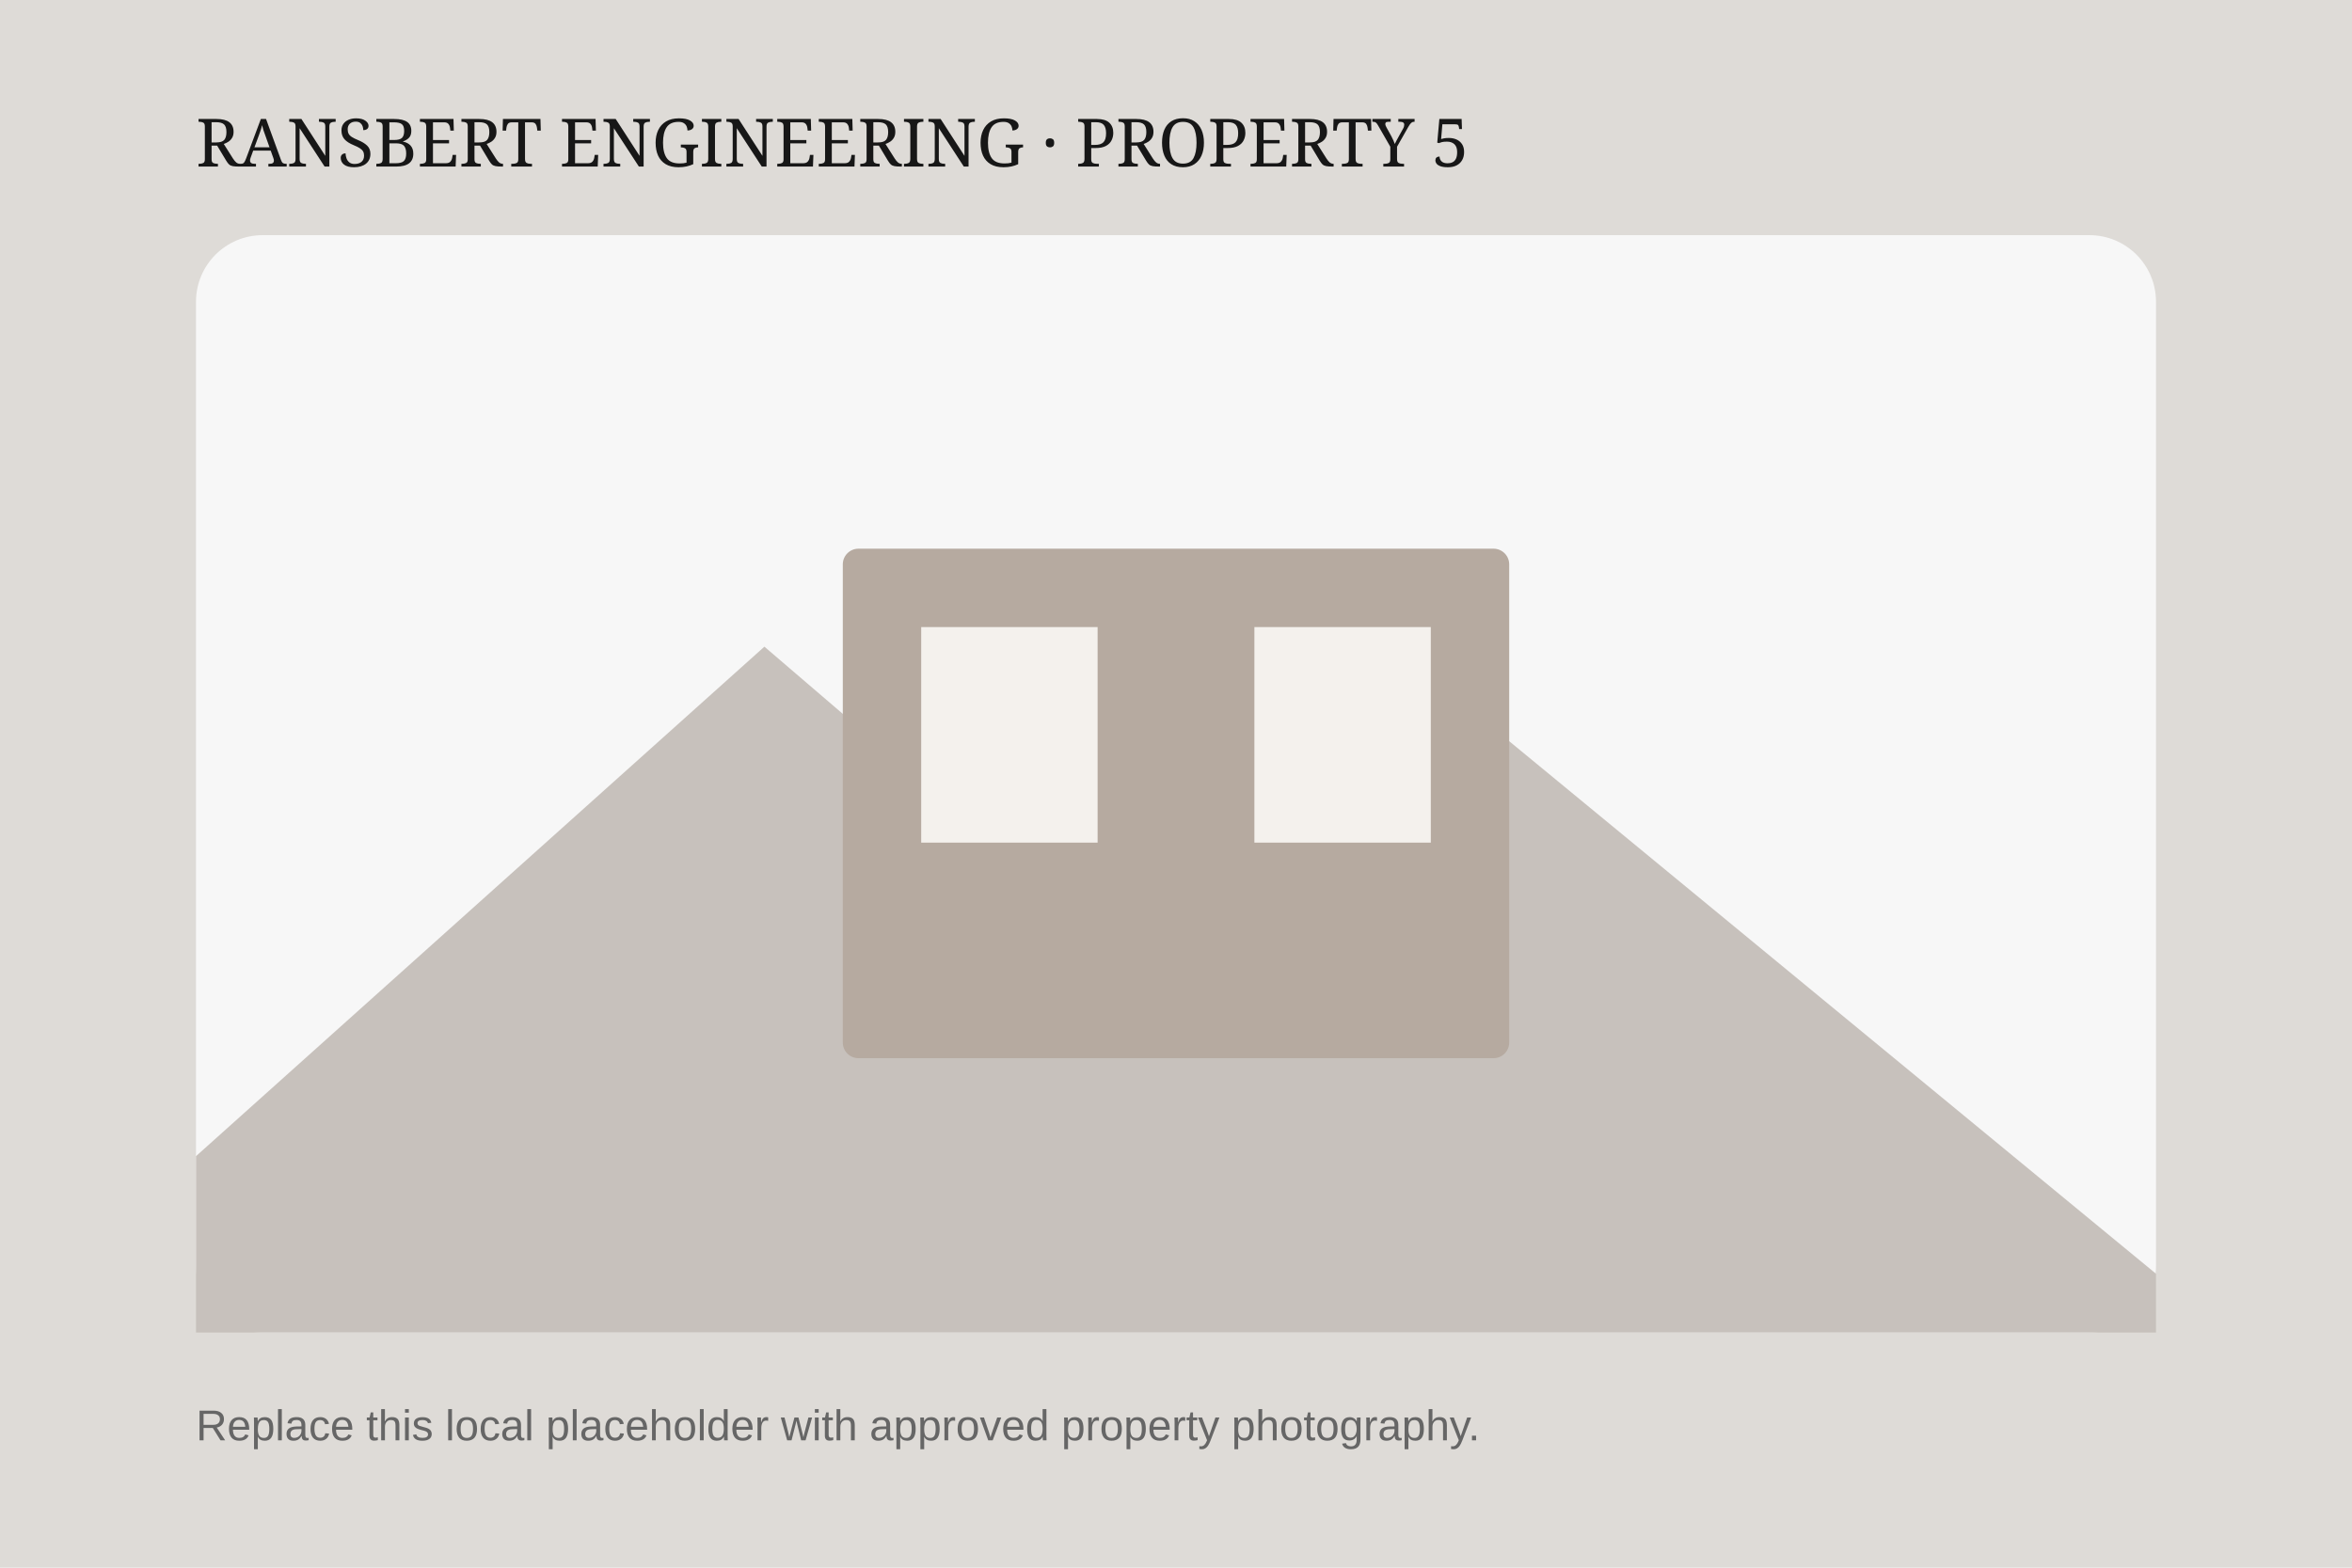
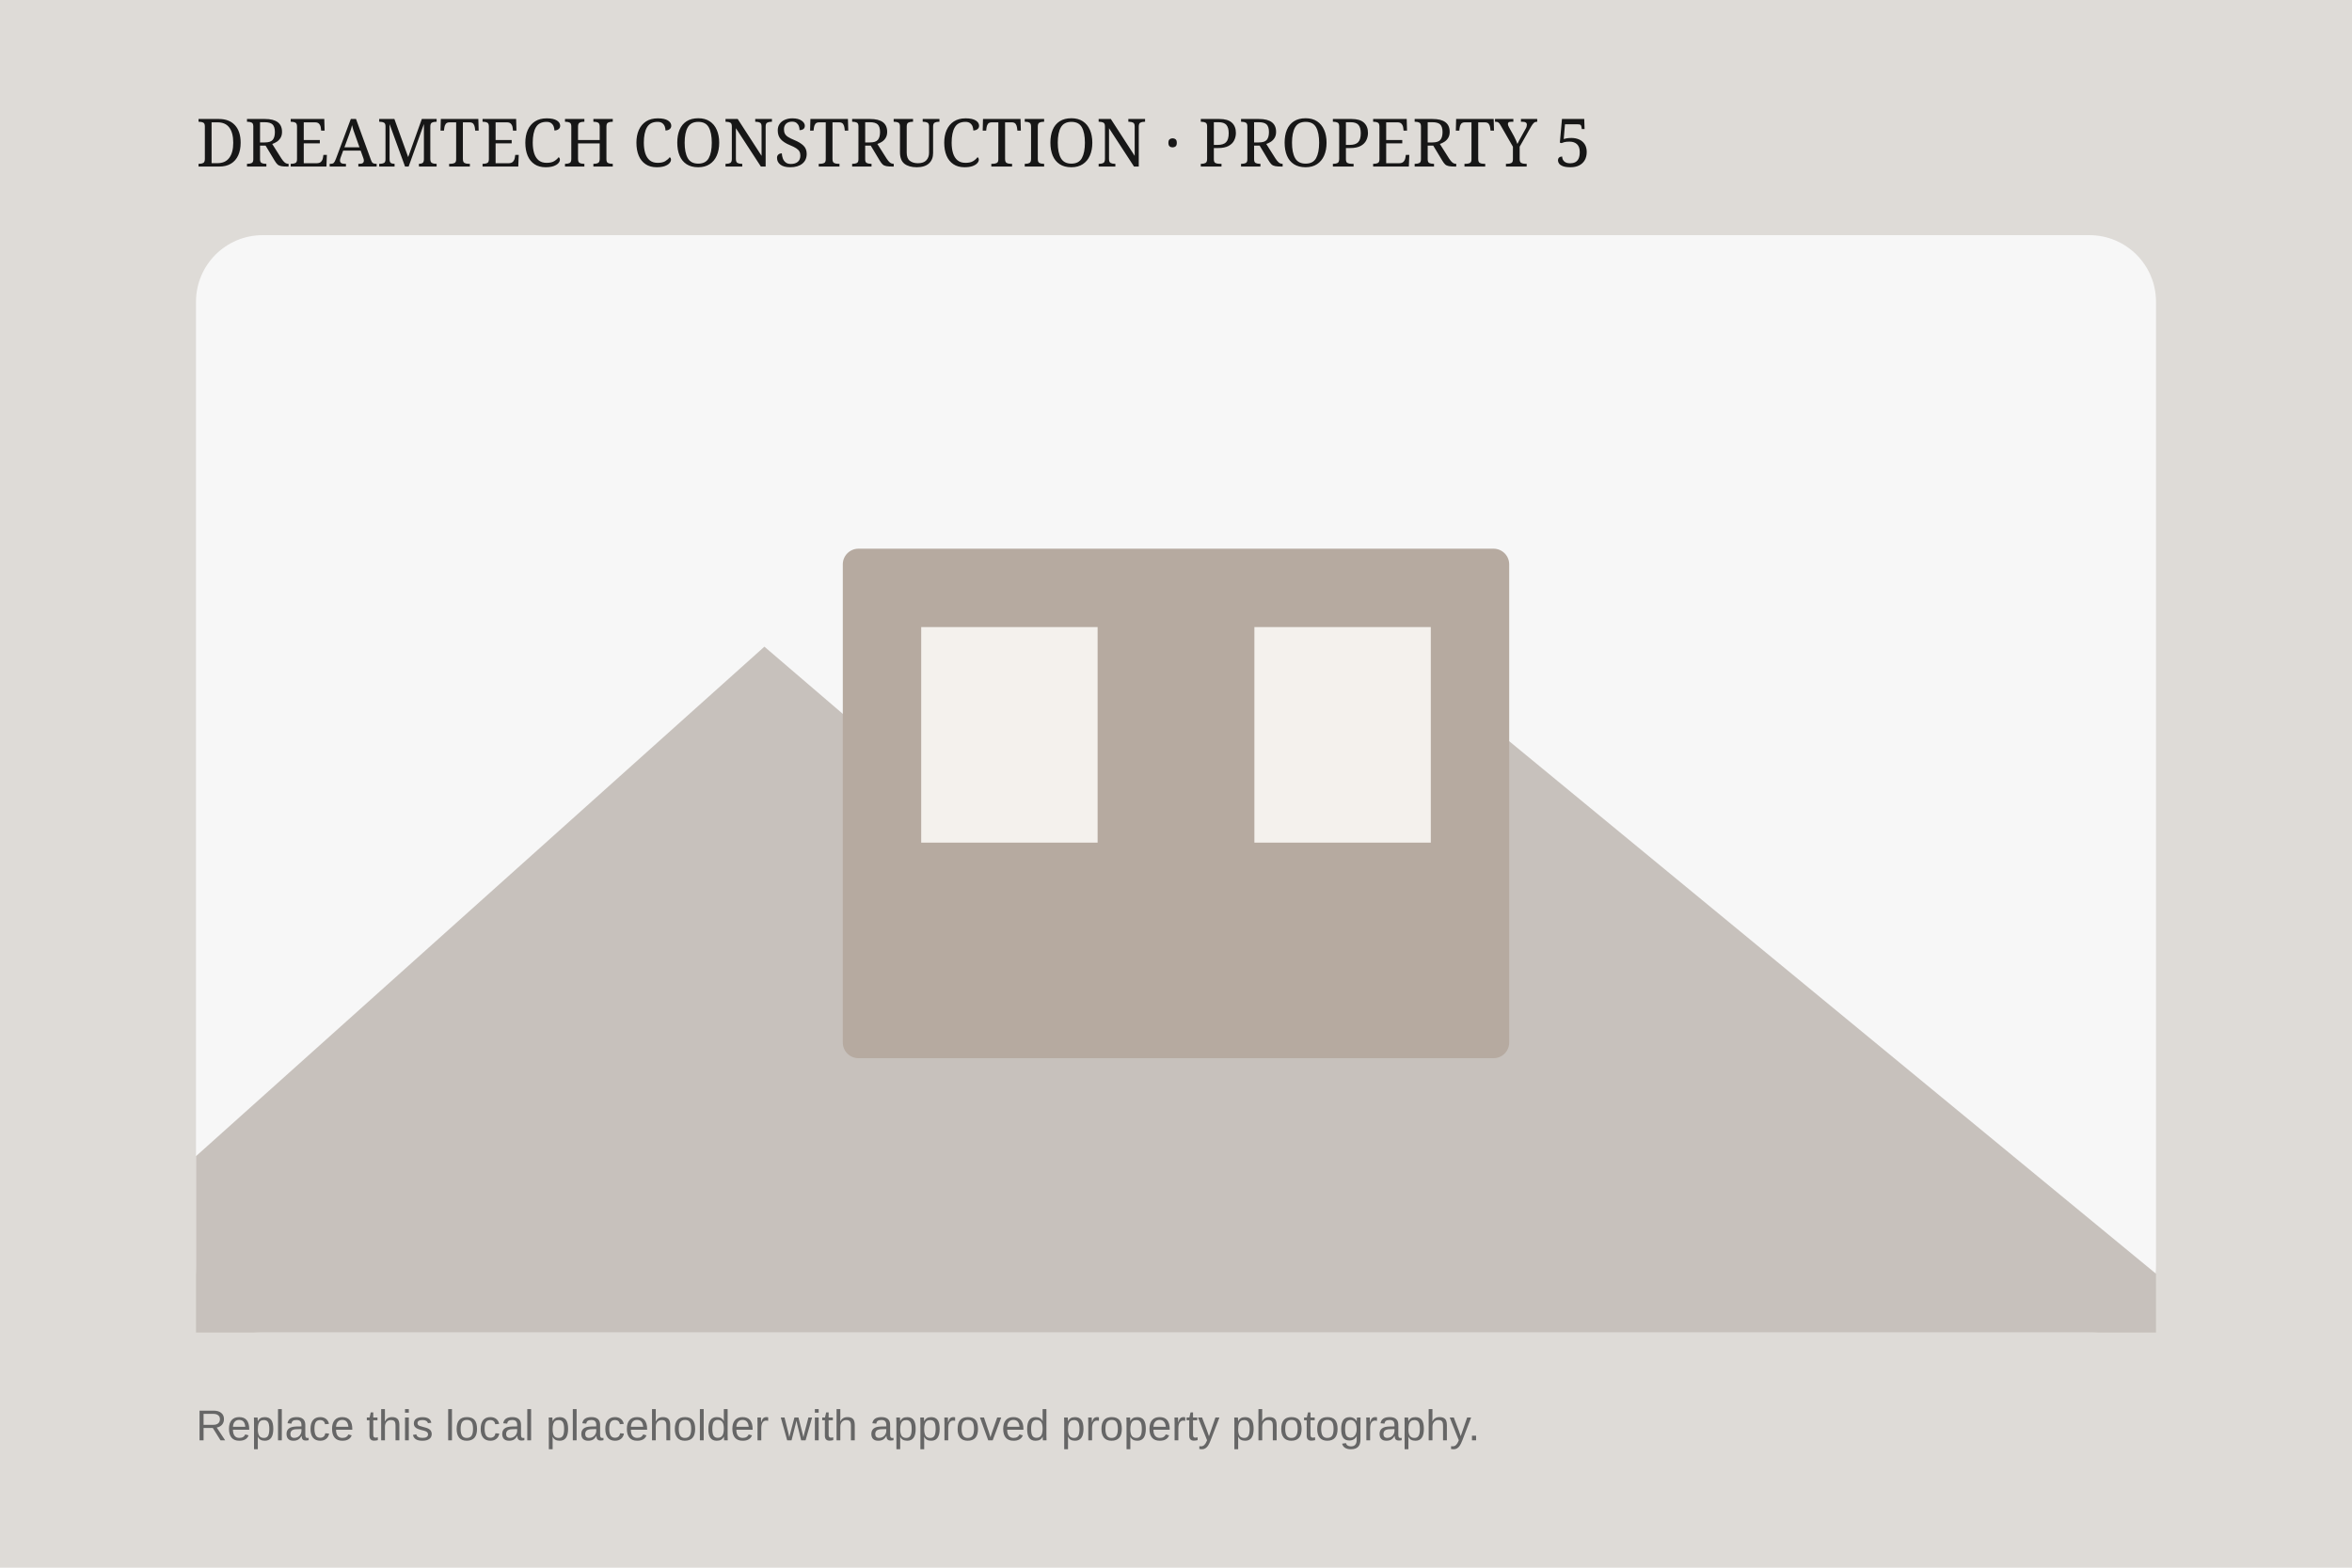
<svg xmlns="http://www.w3.org/2000/svg" viewBox="0 0 1200 800">
  <rect width="1200" height="800" fill="#dedbd7" />
  <rect x="100" y="120" width="1000" height="560" rx="34" fill="#f7f7f7" />
  <path d="M100 590 L390 330 L600 510 L760 370 L1100 650 L1100 680 L100 680Z" fill="#c7c1bc" />
  <rect x="430" y="280" width="340" height="260" rx="8" fill="#b6aaa0" />
  <rect x="470" y="320" width="90" height="110" fill="#f4f1ed" />
  <rect x="640" y="320" width="90" height="110" fill="#f4f1ed" />
-   <text x="100" y="85" font-family="Georgia,serif" font-size="34" fill="#171717">RANSBERT ENGINEERING · PROPERTY 5</text>
+   <text x="100" y="85" font-family="Georgia,serif" font-size="34" fill="#171717">DREAMTECH CONSTRUCTION · PROPERTY 5</text>
  <text x="100" y="735" font-family="Arial,sans-serif" font-size="22" fill="#666">Replace this local placeholder with approved property photography.</text>
</svg>
